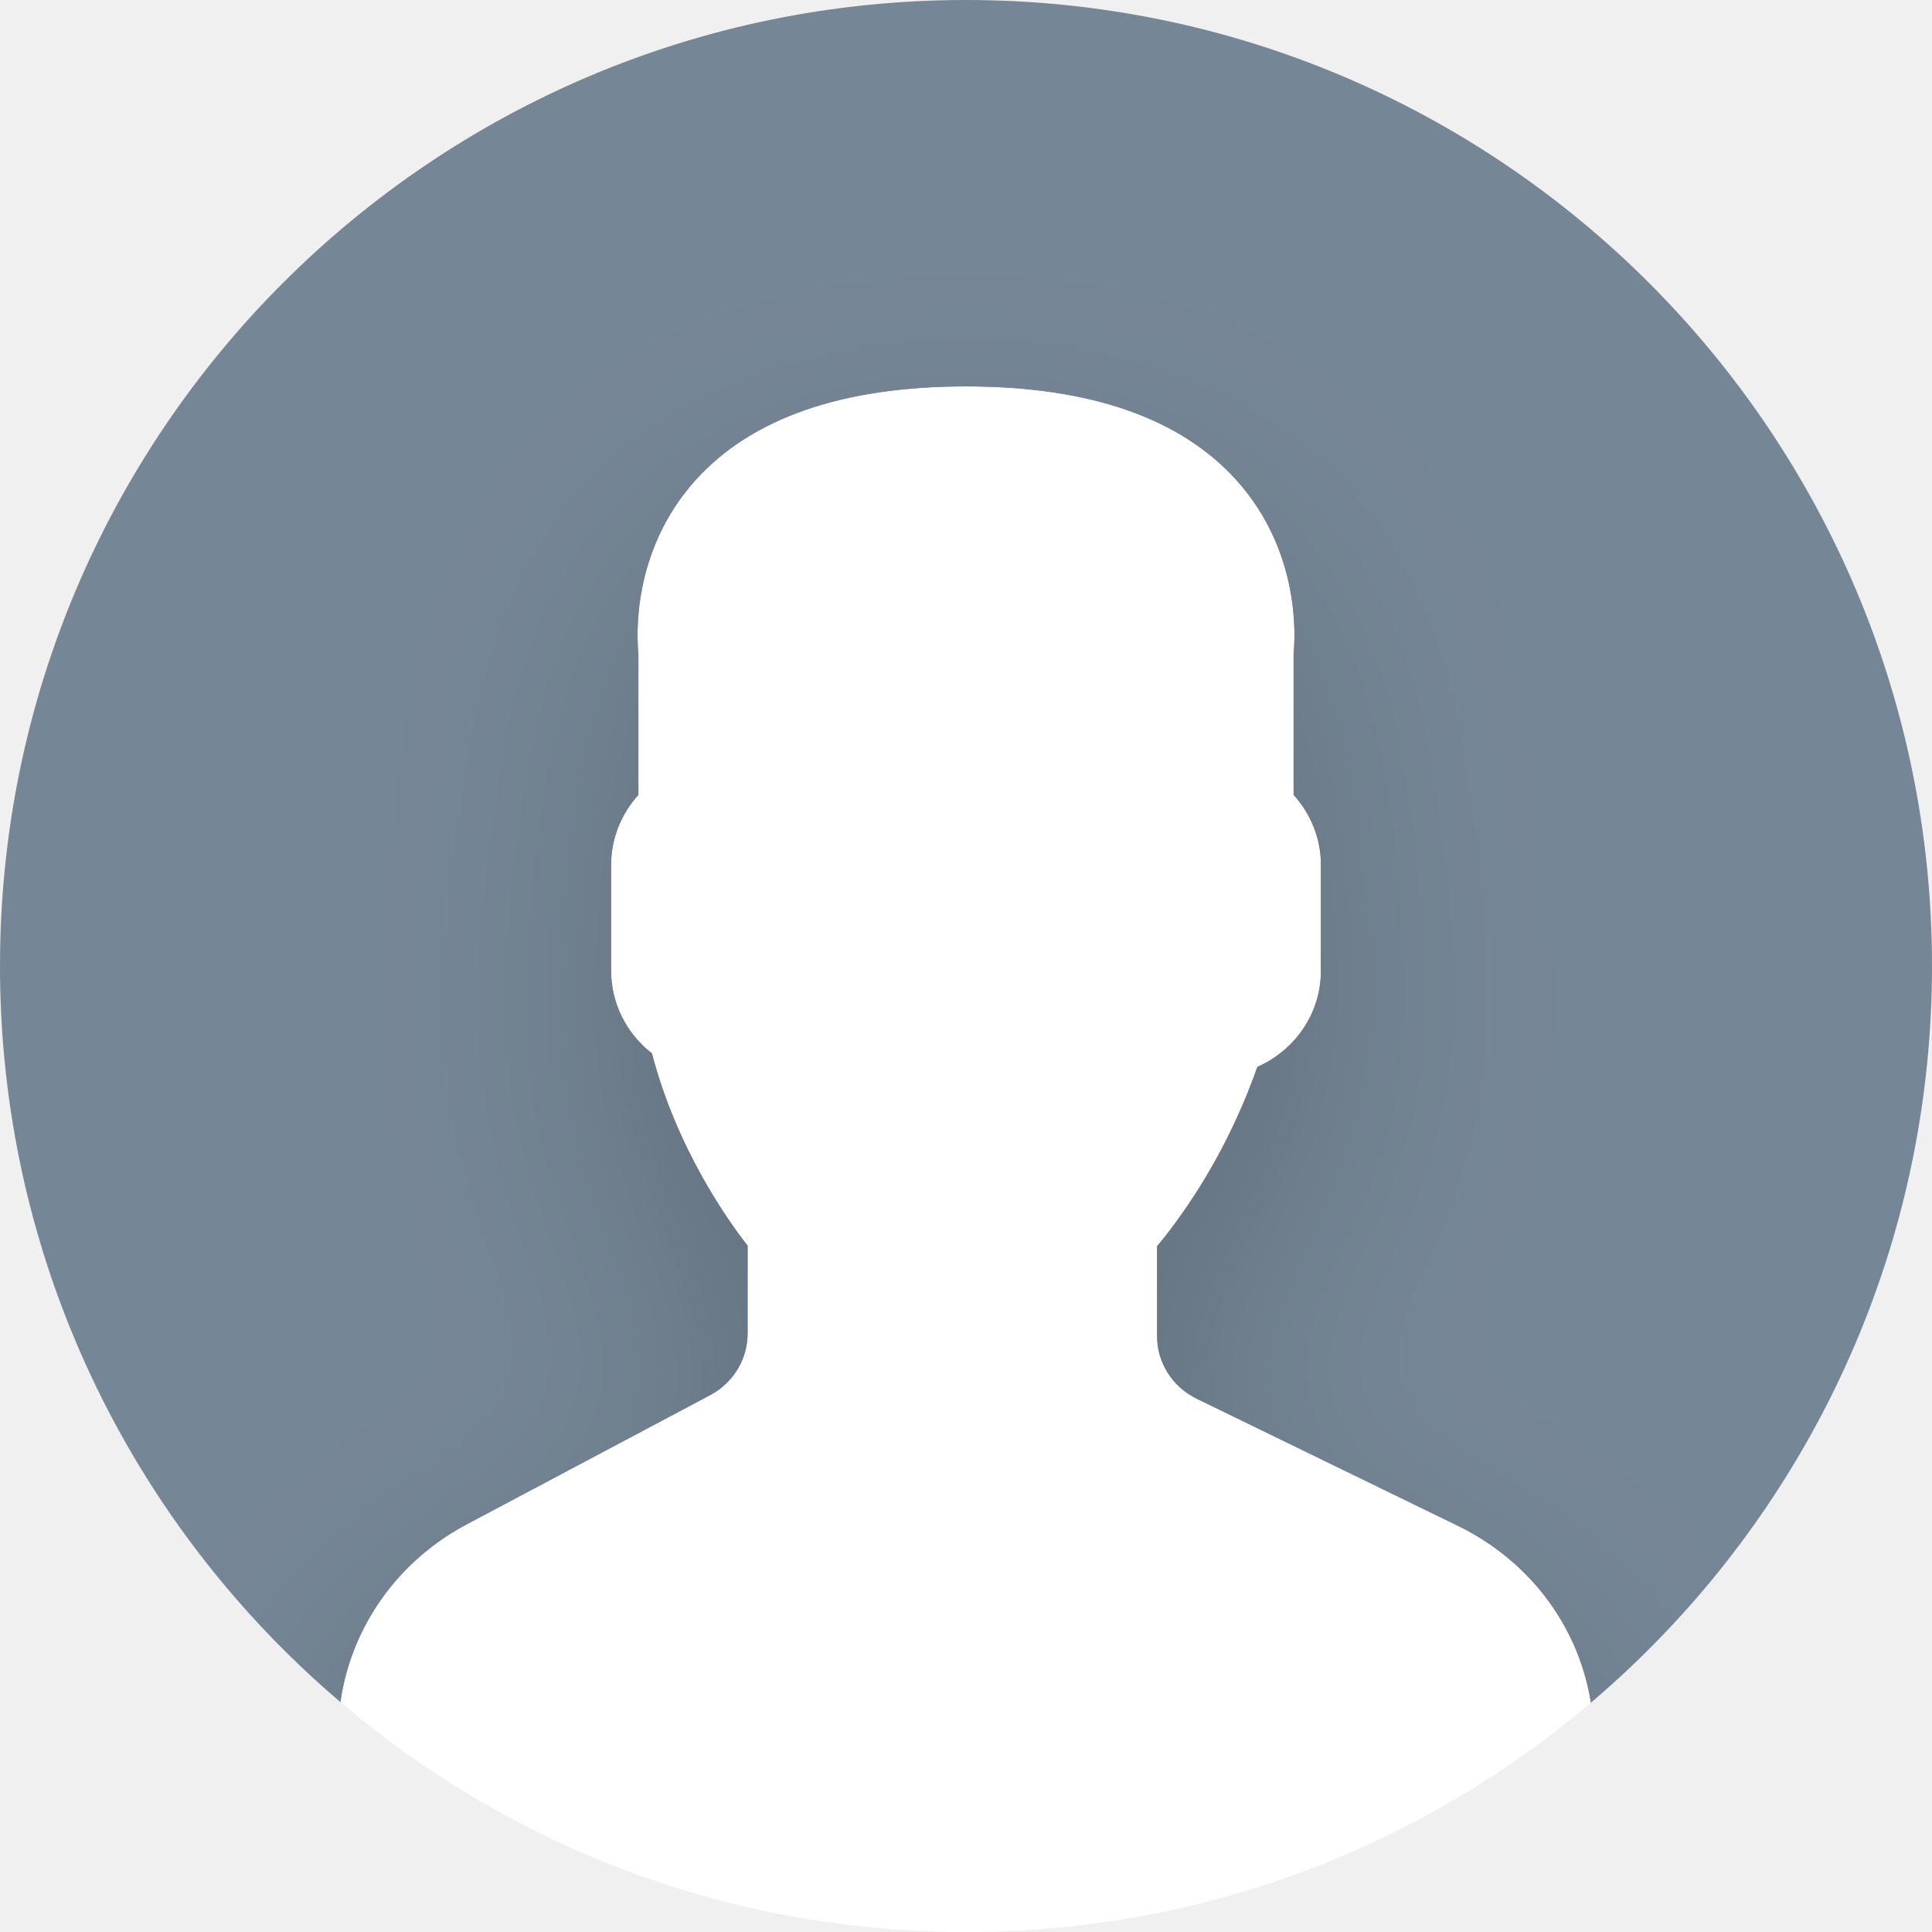
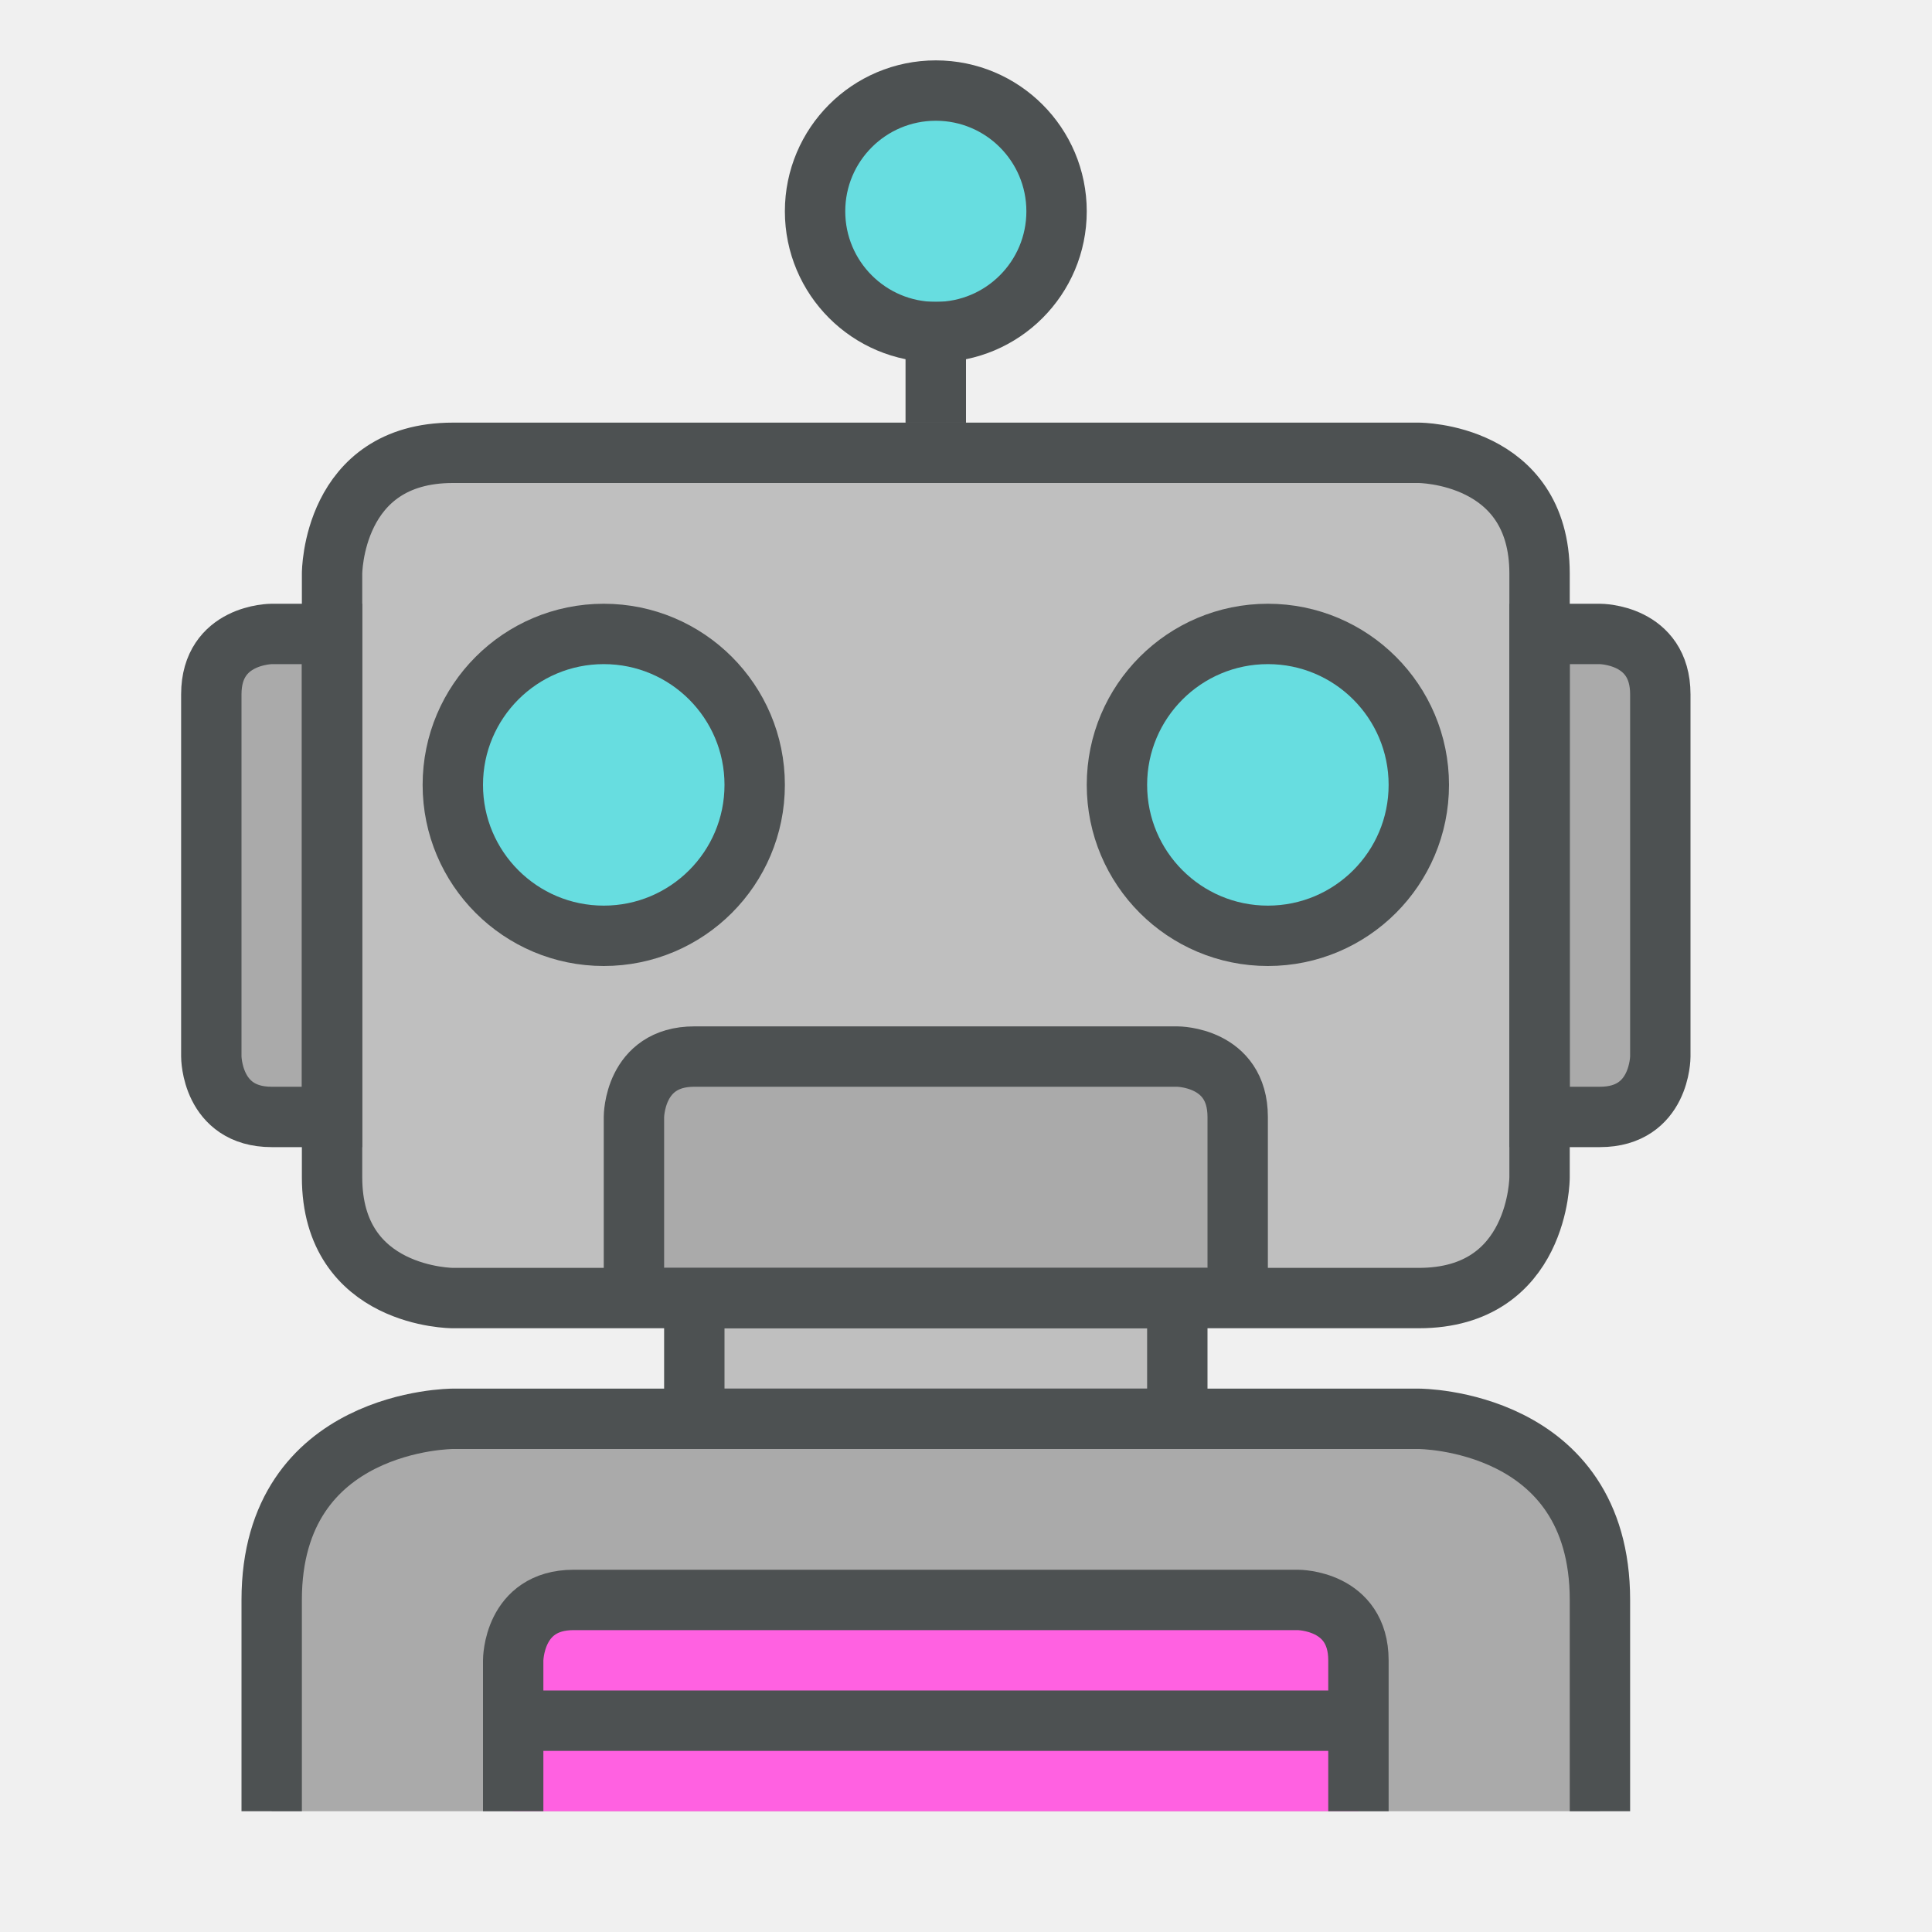
- <svg xmlns="http://www.w3.org/2000/svg" width="64" height="64" viewBox="0 0 64 64" fill="none">
-   <mask id="mask0" mask-type="alpha" maskUnits="userSpaceOnUse" x="0" y="0" width="64" height="64">
-     <path d="M32 64C49.673 64 64 49.673 64 32C64 14.327 49.673 0 32 0C14.327 0 0 14.327 0 32C0 49.673 14.327 64 32 64Z" fill="white" />
-   </mask>
-   <g mask="url(#mask0)">
-     <path d="M64 0H0V64H64V0Z" fill="#758696" />
-     <g filter="url(#filter0_d)">
-       <path d="M48.291 50.542L39.652 46.339C38.837 45.943 38.33 45.145 38.33 44.258V41.283C38.538 41.036 38.755 40.756 38.981 40.446C40.101 38.906 40.999 37.192 41.652 35.343C42.928 34.774 43.757 33.546 43.757 32.16V28.64C43.757 27.793 43.431 26.971 42.852 26.33V21.649C42.903 21.165 43.102 18.284 40.96 15.907C39.103 13.845 36.089 12.8 32 12.8C27.911 12.8 24.897 13.845 23.04 15.906C20.898 18.283 21.097 21.165 21.148 21.649V26.33C20.569 26.971 20.244 27.793 20.244 28.64V32.16C20.244 33.231 20.744 34.23 21.597 34.896C22.426 38.088 24.159 40.493 24.765 41.264V44.176C24.765 45.028 24.288 45.81 23.52 46.218L15.452 50.5C12.829 51.893 11.2 54.563 11.2 57.471V60.32C11.2 64.496 24.806 65.6 32 65.6C39.194 65.6 52.8 64.496 52.8 60.32V57.642C52.8 54.617 51.072 51.896 48.291 50.542Z" fill="black" />
-     </g>
-     <path d="M48.291 50.542L39.652 46.339C38.837 45.943 38.33 45.145 38.33 44.258V41.283C38.538 41.036 38.755 40.756 38.981 40.446C40.101 38.906 40.999 37.192 41.652 35.343C42.928 34.774 43.757 33.546 43.757 32.16V28.64C43.757 27.793 43.431 26.971 42.852 26.33V21.649C42.903 21.165 43.102 18.284 40.96 15.907C39.103 13.845 36.089 12.8 32 12.8C27.911 12.8 24.897 13.845 23.04 15.906C20.898 18.283 21.097 21.165 21.148 21.649V26.33C20.569 26.971 20.244 27.793 20.244 28.64V32.16C20.244 33.231 20.744 34.23 21.597 34.896C22.426 38.088 24.159 40.493 24.765 41.264V44.176C24.765 45.028 24.288 45.81 23.52 46.218L15.452 50.5C12.829 51.893 11.2 54.563 11.2 57.471V60.32C11.2 64.496 24.806 65.6 32 65.6C39.194 65.6 52.8 64.496 52.8 60.32V57.642C52.8 54.617 51.072 51.896 48.291 50.542Z" fill="white" />
-   </g>
-   <defs>
-     <filter id="filter0_d" x="3.2" y="8.8" width="57.6" height="68.8" filterUnits="userSpaceOnUse" color-interpolation-filters="sRGB">
-       <feFlood flood-opacity="0" result="BackgroundImageFix" />
-       <feColorMatrix in="SourceAlpha" type="matrix" values="0 0 0 0 0 0 0 0 0 0 0 0 0 0 0 0 0 0 127 0" />
-       <feOffset dy="4" />
-       <feGaussianBlur stdDeviation="4" />
-       <feColorMatrix type="matrix" values="0 0 0 0 0 0 0 0 0 0 0 0 0 0 0 0 0 0 0.161 0" />
-       <feBlend mode="normal" in2="BackgroundImageFix" result="effect1_dropShadow" />
-       <feBlend mode="normal" in="SourceGraphic" in2="effect1_dropShadow" result="shape" />
-     </filter>
-   </defs>
+ <svg xmlns="http://www.w3.org/2000/svg" version="1.1" id="Capa_1" x="0px" y="0px" width="32px" height="32px" viewBox="0 0 32 32" enable-background="new 0 0 32 32" xml:space="preserve">
+   <path fill="#BFBFBF" d="M5.5,9.5c0,0,0-2,2-2s16,0,16,0s2,0,2,2v10c0,0,0,2-2,2h-16c0,0-2,0-2-2V9.5z" />
+   <circle fill="#67DDE0" cx="10" cy="13" r="2.5" />
+   <circle fill="#67DDE0" cx="21" cy="13" r="2.5" />
+   <path fill="#AAAAAA" d="M10.5,21.5v-3c0,0,0-1,1-1h8c0,0,1,0,1,1v3" />
+   <path fill="#AAAAAA" d="M5.5,10.5h-1c0,0-1,0-1,1v6c0,0,0,1,1,1h1V10.5z" />
+   <path fill="#AAAAAA" d="M25.5,10.5h1c0,0,1,0,1,1v6c0,0,0,1-1,1h-1V10.5z" />
+   <rect x="11.5" y="21.5" fill="#BFBFBF" width="8" height="2" />
+   <path fill="#AAAAAA" d="M4.5,30v-3.5c0-3,3-3,3-3h3h13c0,0,3,0,3,3V30" />
+   <path fill="#FF61E1" d="M8.5,30v-2.5c0,0,0-1,1-1s12,0,12,0s1,0,1,1V30" />
+   <line fill="none" stroke="#4D5152" stroke-miterlimit="10" x1="15.5" y1="5" x2="15.5" y2="7" />
+   <circle fill="#67DDE0" cx="15.5" cy="3.5" r="2" />
+   <path fill="none" stroke="#4D5152" stroke-miterlimit="10" d="M5.5,9.5c0,0,0-2,2-2s16,0,16,0s2,0,2,2v10c0,0,0,2-2,2h-16  c0,0-2,0-2-2V9.5z" />
+   <circle fill="none" stroke="#4D5152" stroke-miterlimit="10" cx="10" cy="13" r="2.5" />
+   <circle fill="none" stroke="#4D5152" stroke-miterlimit="10" cx="21" cy="13" r="2.5" />
+   <path fill="none" stroke="#4D5152" stroke-miterlimit="10" d="M10.5,21.5v-3c0,0,0-1,1-1h8c0,0,1,0,1,1v3" />
+   <path fill="none" stroke="#4D5152" stroke-miterlimit="10" d="M5.5,10.5h-1c0,0-1,0-1,1v6c0,0,0,1,1,1h1V10.5z" />
+   <path fill="none" stroke="#4D5152" stroke-miterlimit="10" d="M25.5,10.5h1c0,0,1,0,1,1v6c0,0,0,1-1,1h-1V10.5z" />
+   <rect x="11.5" y="21.5" fill="none" stroke="#4D5152" stroke-miterlimit="10" width="8" height="2" />
+   <path fill="none" stroke="#4D5152" stroke-miterlimit="10" d="M4.5,30v-3.5c0-3,3-3,3-3h3h13c0,0,3,0,3,3V30" />
+   <path fill="none" stroke="#4D5152" stroke-miterlimit="10" d="M8.5,30v-2.5c0,0,0-1,1-1s12,0,12,0s1,0,1,1V30" />
+   <line fill="none" stroke="#4D5152" stroke-miterlimit="10" x1="8.5" y1="28.5" x2="22.5" y2="28.5" />
+   <line fill="none" stroke="#4D5152" stroke-miterlimit="10" x1="15.5" y1="5" x2="15.5" y2="7" />
+   <circle fill="none" stroke="#4D5152" stroke-miterlimit="10" cx="15.5" cy="3.5" r="2" />
</svg>
